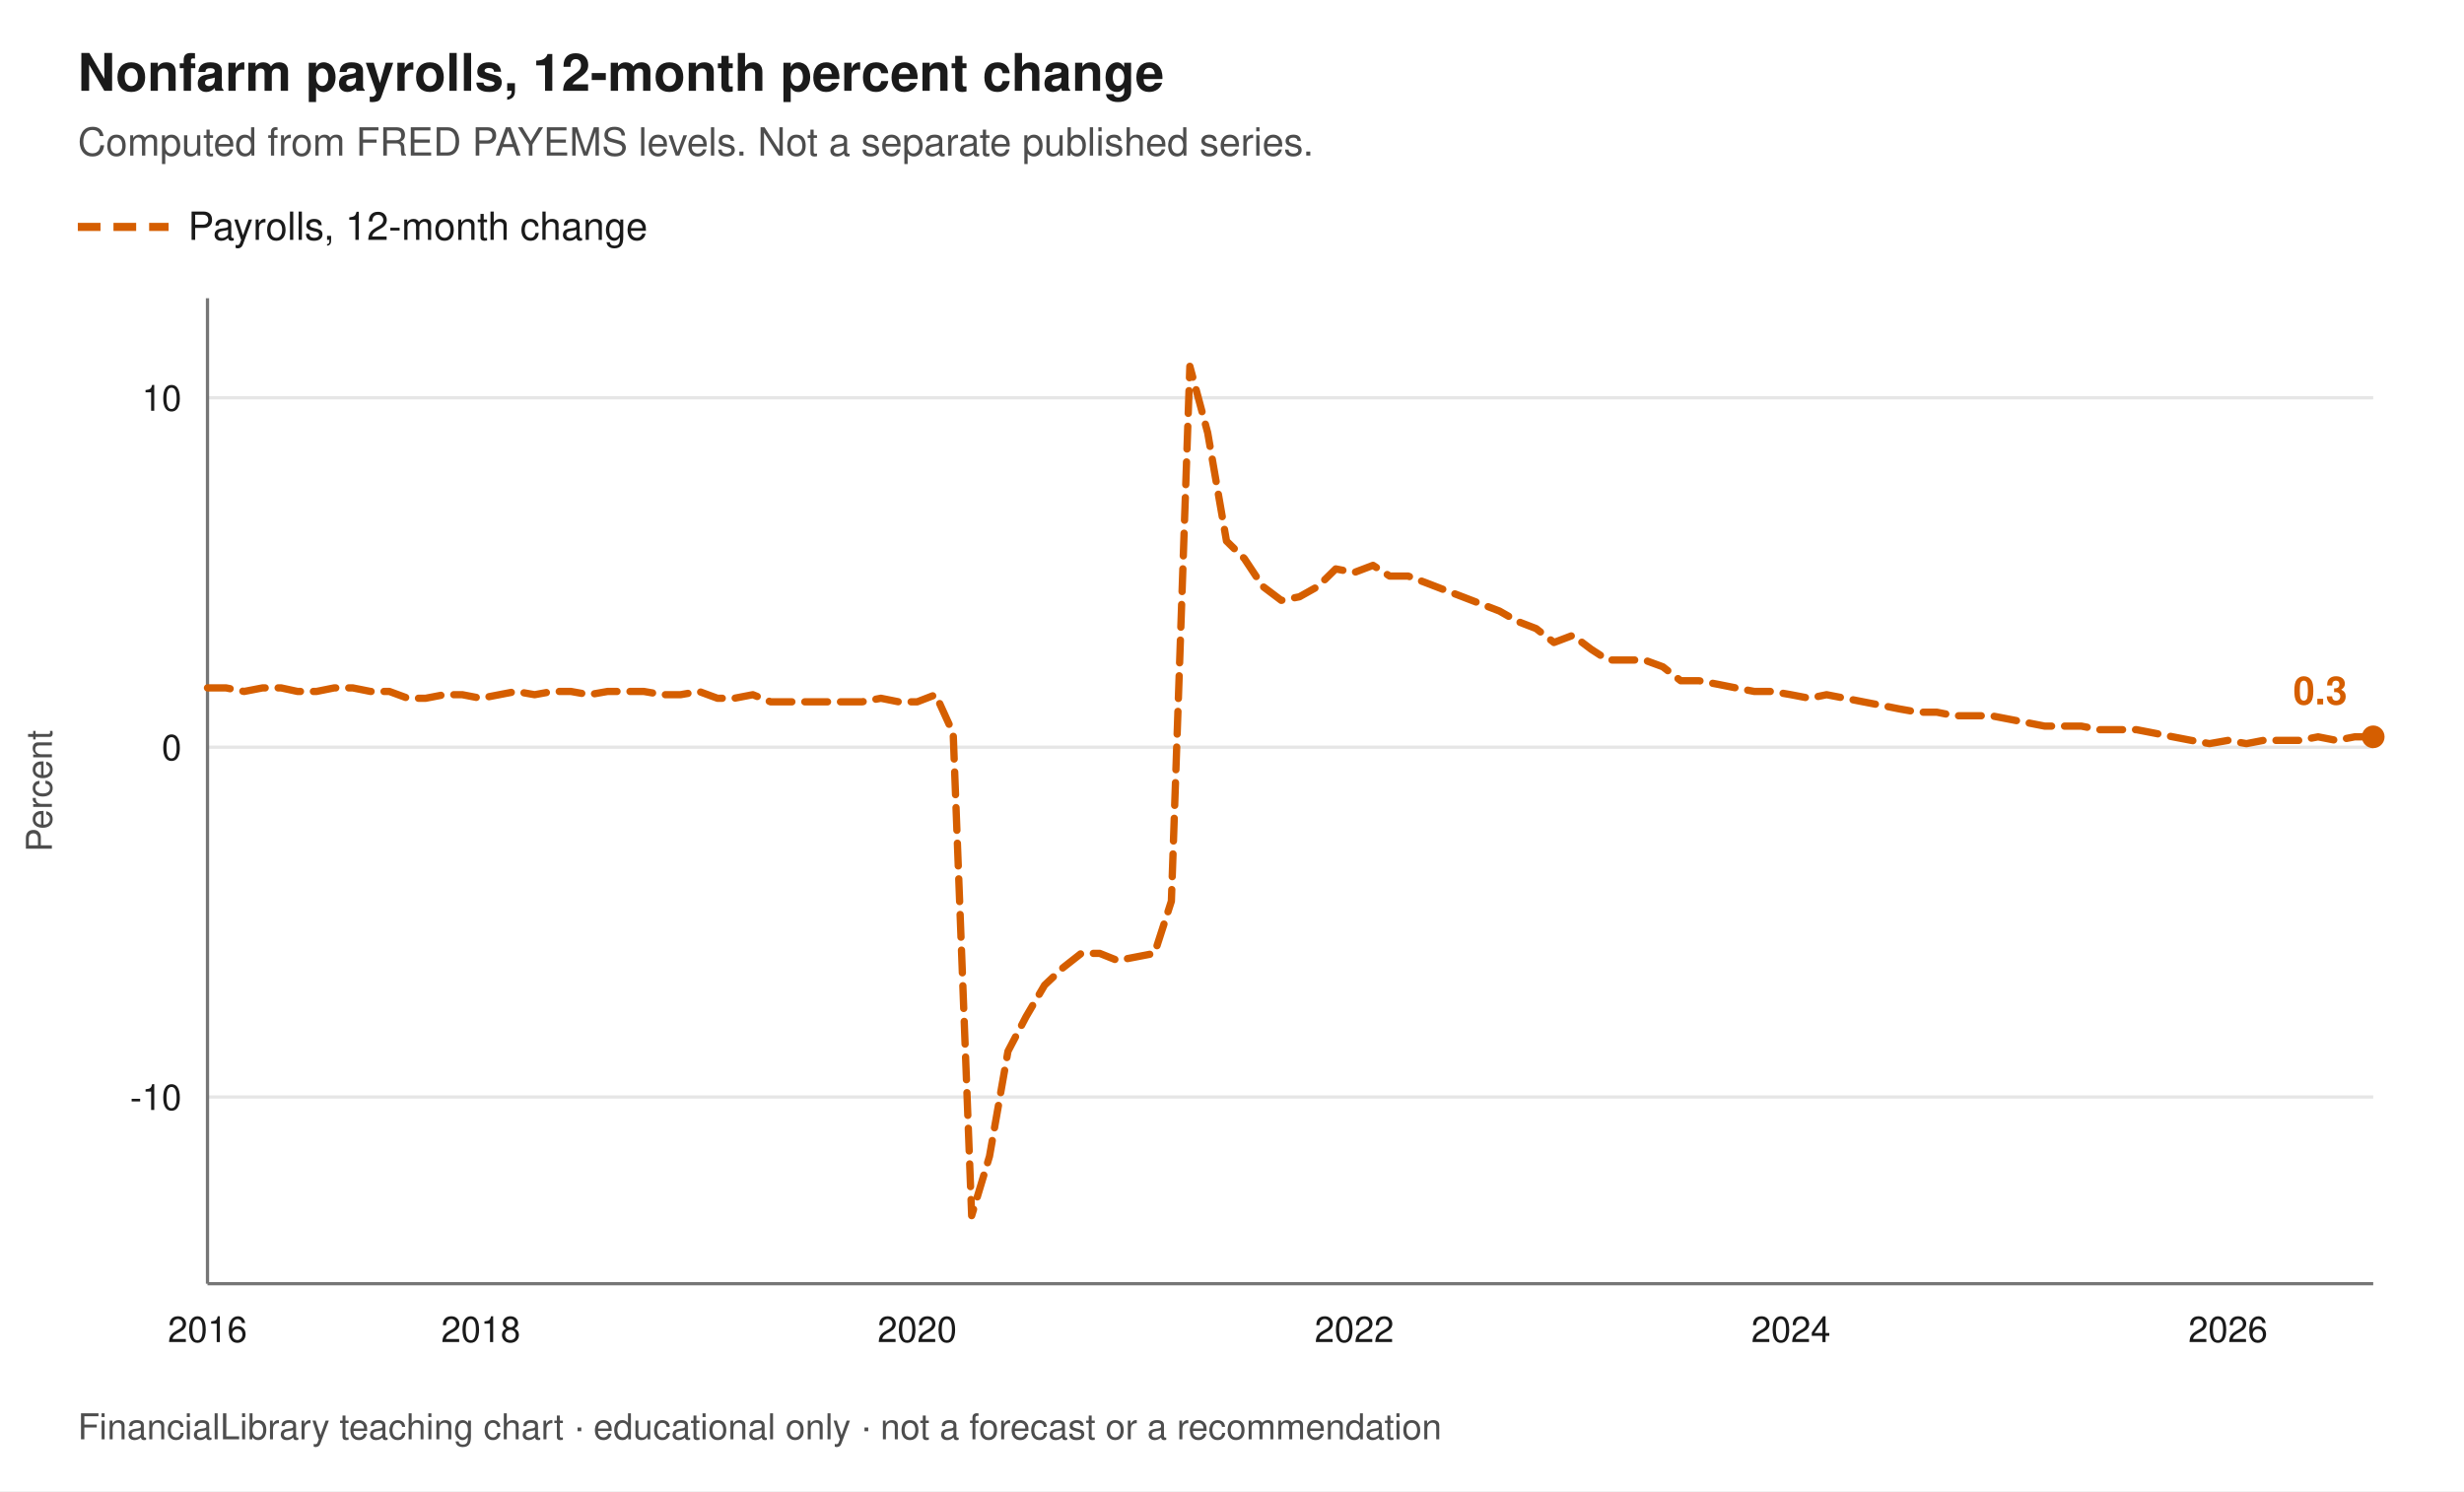
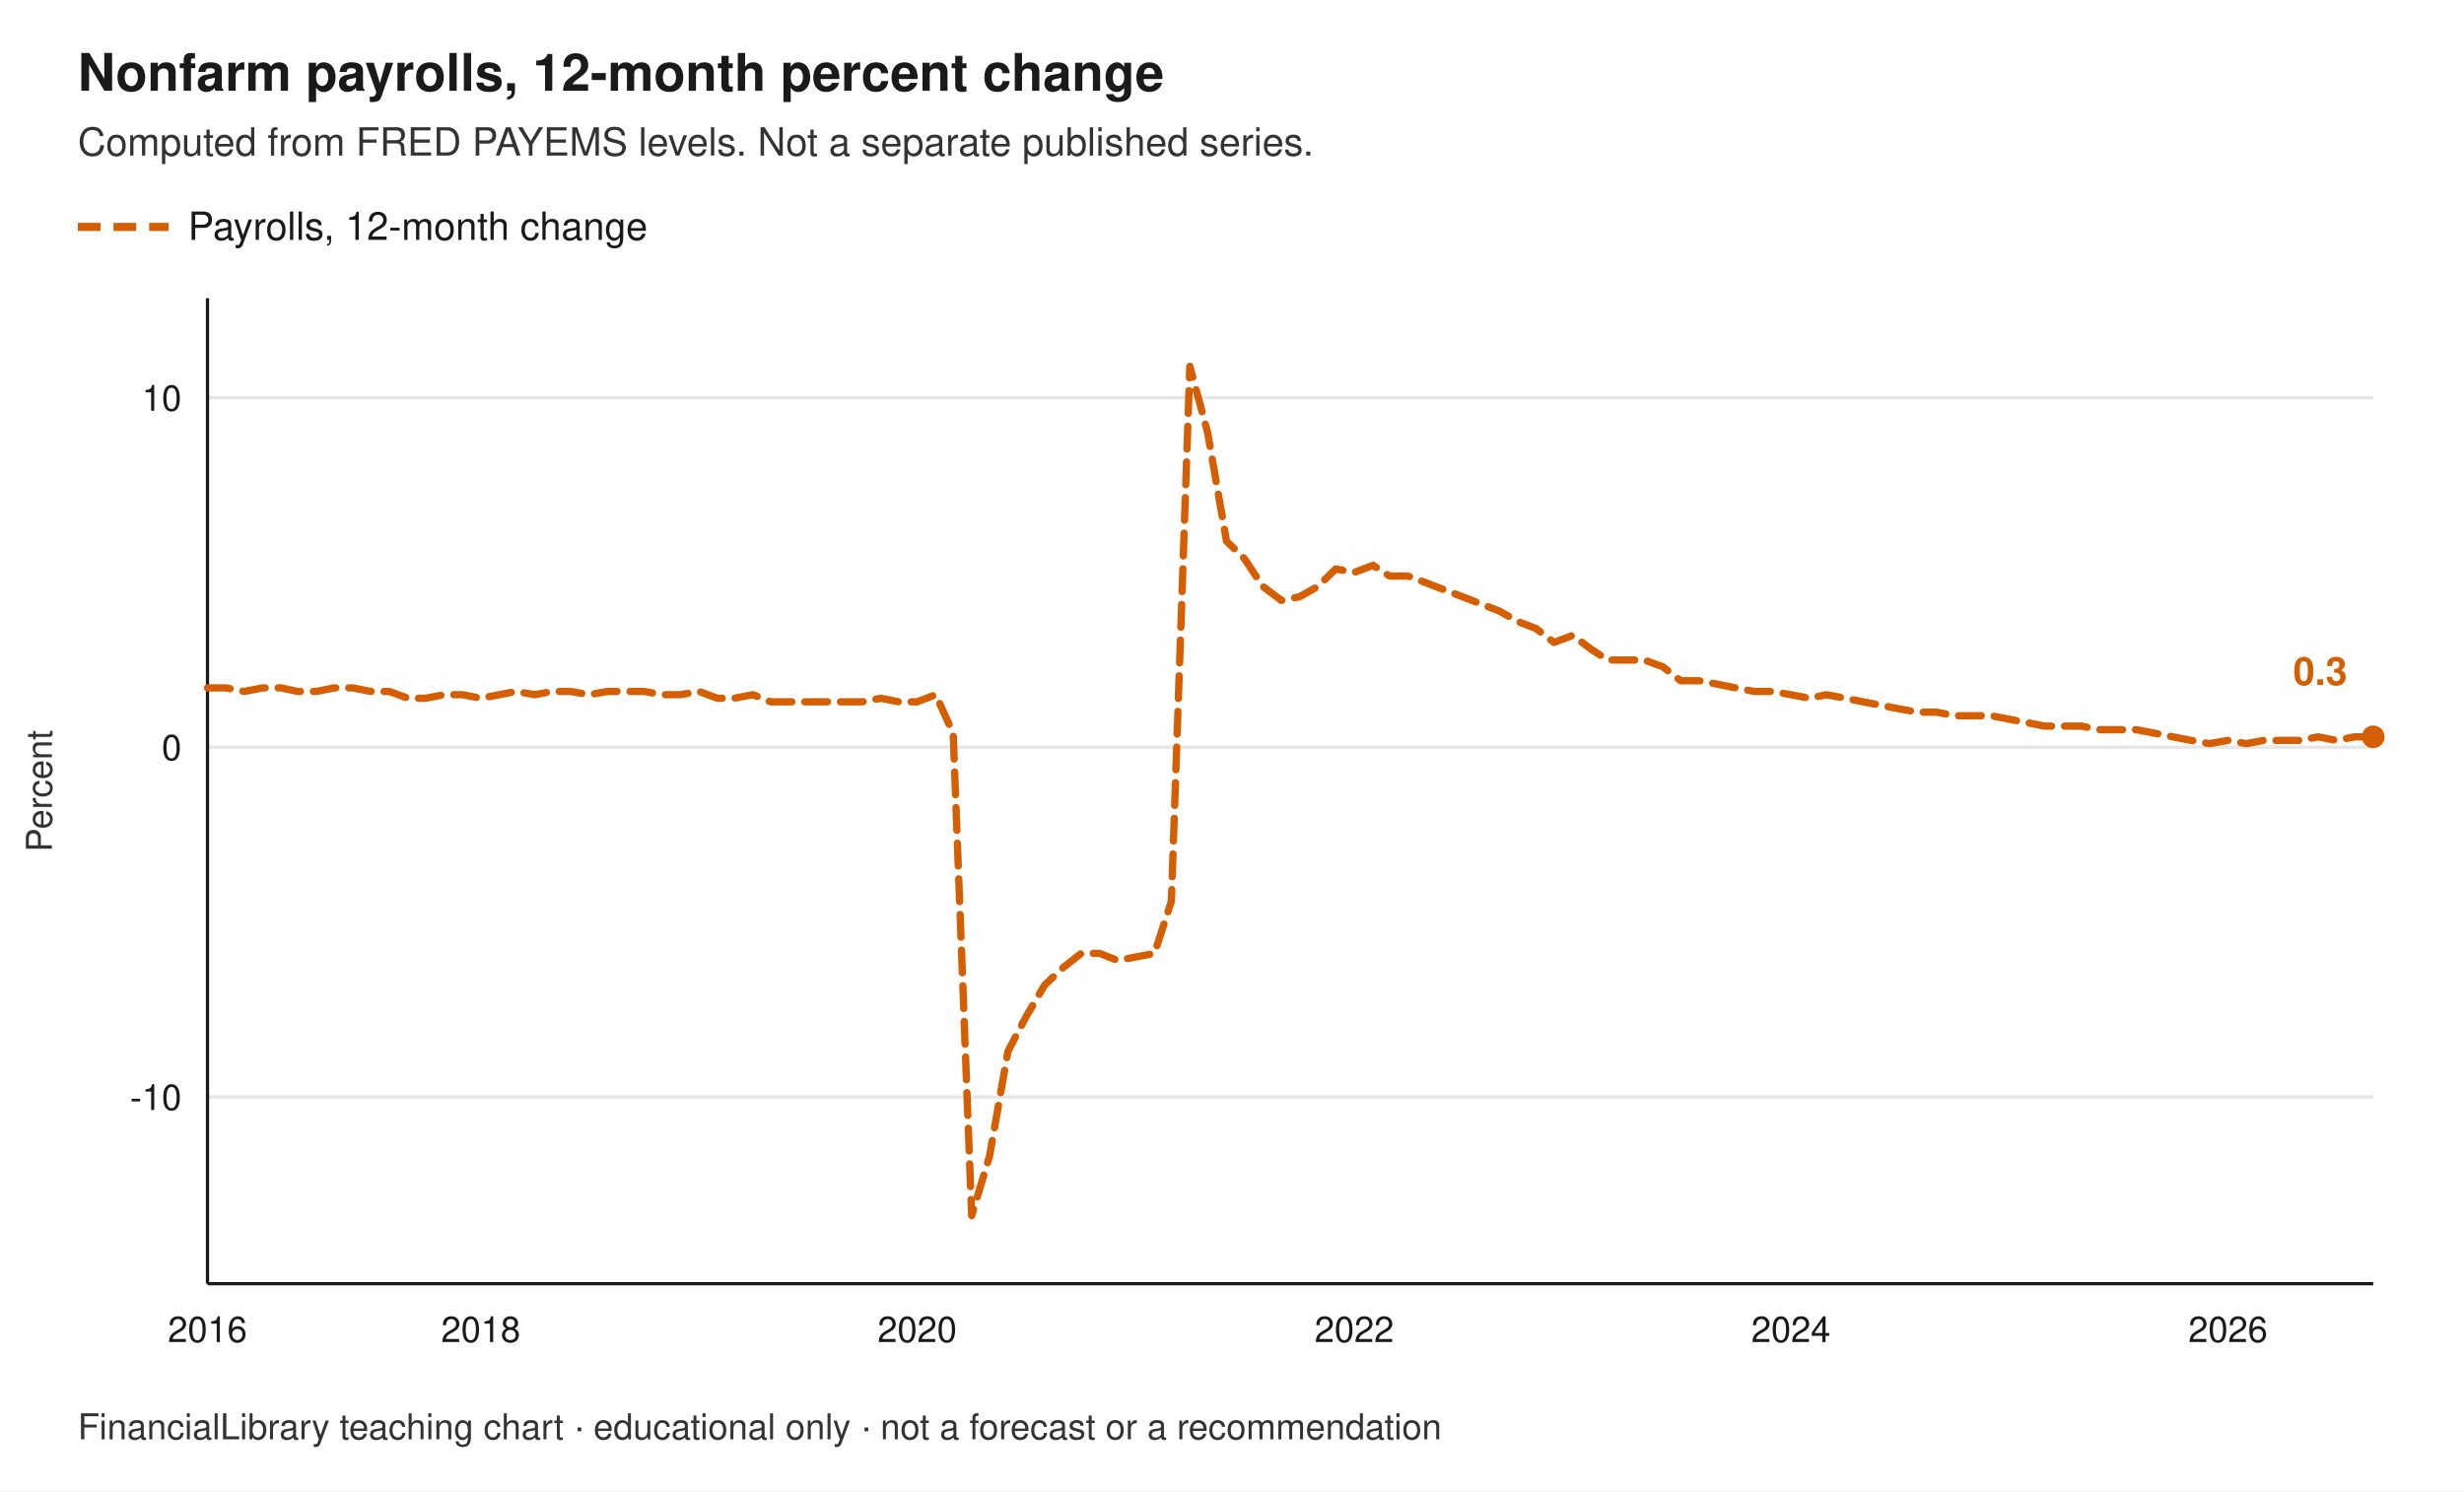
<svg xmlns="http://www.w3.org/2000/svg" width="760" height="460" viewBox="0 0 760 460" role="img" aria-labelledby="title-labor-payroll-change desc-labor-payroll-change">
  <rect width="760" height="460" fill="#FFFFFF" />
  <text x="24" y="28" fill="#1A1A1A" font-size="16" font-weight="700" font-family="Segoe UI, Helvetica, Arial, sans-serif">Nonfarm payrolls, 12-month percent change</text>
-   <text x="24" y="48" fill="#4D4D4D" font-size="12" font-family="Segoe UI, Helvetica, Arial, sans-serif">Computed from FRED PAYEMS levels. Not a separate published series.</text>
+   <text x="24" y="48" fill="#333333" font-size="12" font-family="Segoe UI, Helvetica, Arial, sans-serif">Computed from FRED PAYEMS levels. Not a separate published series.</text>
  <line x1="24" y1="70" x2="52" y2="70" stroke="#D55E00" stroke-width="2.5" stroke-dasharray="7 4" />
  <text x="58" y="74" fill="#1A1A1A" font-size="12" font-family="Segoe UI, Helvetica, Arial, sans-serif">Payrolls, 12-month change</text>
  <line x1="64" y1="338.4" x2="732" y2="338.4" stroke="#E6E6E6" stroke-width="1" />
  <text x="56" y="342.4" text-anchor="end" fill="#1A1A1A" font-size="11" font-family="Segoe UI, Helvetica, Arial, sans-serif">-10</text>
  <line x1="64" y1="230.5" x2="732" y2="230.5" stroke="#E6E6E6" stroke-width="1" />
  <text x="56" y="234.5" text-anchor="end" fill="#1A1A1A" font-size="11" font-family="Segoe UI, Helvetica, Arial, sans-serif">0</text>
  <line x1="64" y1="122.7" x2="732" y2="122.7" stroke="#E6E6E6" stroke-width="1" />
  <text x="56" y="126.7" text-anchor="end" fill="#1A1A1A" font-size="11" font-family="Segoe UI, Helvetica, Arial, sans-serif">10</text>
-   <text x="16" y="244" fill="#4D4D4D" font-size="11" transform="rotate(-90 16 244)" text-anchor="middle" font-family="Segoe UI, Helvetica, Arial, sans-serif">Percent</text>
+   <text x="16" y="244" fill="#333333" font-size="11" transform="rotate(-90 16 244)" text-anchor="middle" font-family="Segoe UI, Helvetica, Arial, sans-serif">Percent</text>
  <text x="64.0" y="414" text-anchor="middle" fill="#1A1A1A" font-size="11" font-family="Segoe UI, Helvetica, Arial, sans-serif">2016</text>
  <text x="148.3" y="414" text-anchor="middle" fill="#1A1A1A" font-size="11" font-family="Segoe UI, Helvetica, Arial, sans-serif">2018</text>
  <text x="282.9" y="414" text-anchor="middle" fill="#1A1A1A" font-size="11" font-family="Segoe UI, Helvetica, Arial, sans-serif">2020</text>
  <text x="417.7" y="414" text-anchor="middle" fill="#1A1A1A" font-size="11" font-family="Segoe UI, Helvetica, Arial, sans-serif">2022</text>
  <text x="552.4" y="414" text-anchor="middle" fill="#1A1A1A" font-size="11" font-family="Segoe UI, Helvetica, Arial, sans-serif">2024</text>
  <text x="687.2" y="414" text-anchor="middle" fill="#1A1A1A" font-size="11" font-family="Segoe UI, Helvetica, Arial, sans-serif">2026</text>
-   <line x1="64" y1="92" x2="64" y2="396" stroke="#767676" />
-   <line x1="64" y1="396" x2="732" y2="396" stroke="#767676" />
+   <line x1="64" y1="92" x2="64" y2="396" stroke="#1A1A1A" />
+   <line x1="64" y1="396" x2="732" y2="396" stroke="#1A1A1A" />
  <polyline fill="none" stroke="#D55E00" stroke-width="2.25" stroke-dasharray="7 4" stroke-linejoin="round" stroke-linecap="round" points="64.0,212.2 69.7,212.2 75.3,213.3 81.0,212.2 86.7,212.2 91.8,213.3 97.6,213.3 103.1,212.2 108.8,212.2 114.3,213.3 120.1,213.3 125.8,215.4 131.3,215.4 137.0,214.3 142.6,214.3 148.3,215.4 154.0,214.3 159.2,213.3 164.9,214.3 170.4,213.3 176.1,213.3 181.7,214.3 187.4,213.3 193.1,213.3 198.6,213.3 204.4,214.3 209.9,214.3 215.6,213.3 221.3,215.4 226.5,215.4 232.2,214.3 237.7,216.5 243.4,216.5 249.0,216.5 254.7,216.5 260.4,216.5 265.9,216.5 271.7,215.4 277.2,216.5 282.9,216.5 288.6,214.3 294.0,226.2 299.7,375.0 305.2,356.7 310.9,324.3 316.5,313.6 322.2,303.9 327.9,298.5 333.5,294.1 339.2,294.1 344.7,296.3 350.4,295.2 356.1,294.1 361.3,278.0 367.0,113.0 372.5,133.5 378.3,166.9 383.8,172.3 389.5,180.9 395.2,185.2 400.8,184.1 406.5,180.9 412.0,175.5 417.7,176.6 423.5,174.4 428.6,177.7 434.3,177.7 439.9,179.8 445.6,182.0 451.1,184.1 456.8,186.3 462.5,188.5 468.1,191.7 473.8,193.9 479.3,198.2 485.1,196.0 490.8,200.3 495.9,203.6 501.6,203.6 507.2,203.6 512.9,205.7 518.4,210.0 524.1,210.0 529.9,211.1 535.4,212.2 541.1,213.3 546.6,213.3 552.4,214.3 558.1,215.4 563.4,214.3 569.1,215.4 574.7,216.5 580.4,217.6 585.9,218.7 591.6,219.7 597.4,219.7 602.9,220.8 608.6,220.8 614.2,220.8 619.9,221.9 625.6,223.0 630.7,224.0 636.5,224.0 642.0,224.0 647.7,225.1 653.2,225.1 659.0,225.1 664.7,226.2 670.2,227.3 675.9,228.4 681.5,229.4 687.2,228.4 692.9,229.4 698.1,228.4 703.8,228.4 709.3,228.4 715.0,227.3 720.6,228.4 726.3,227.3 732.0,227.3" />
  <circle cx="732.0" cy="227.3" r="3.5" fill="#D55E00" />
-   <text x="724.0" y="217.3" text-anchor="end" fill="#D55E00" font-size="12" font-weight="700" font-family="Segoe UI, Helvetica, Arial, sans-serif">0.3</text>
-   <text x="24" y="444" fill="#4D4D4D" font-size="11" font-family="Segoe UI, Helvetica, Arial, sans-serif">FinancialLibrary teaching chart · educational only · not a forecast or a recommendation</text>
+   <text x="724.0" y="211.3" text-anchor="end" fill="#D55E00" font-size="12" font-weight="700" stroke="#FFFFFF" stroke-width="3" paint-order="stroke fill" font-family="Segoe UI, Helvetica, Arial, sans-serif">0.3</text>
+   <text x="24" y="444" fill="#333333" font-size="11" font-family="Segoe UI, Helvetica, Arial, sans-serif">FinancialLibrary teaching chart · educational only · not a forecast or a recommendation</text>
</svg>
